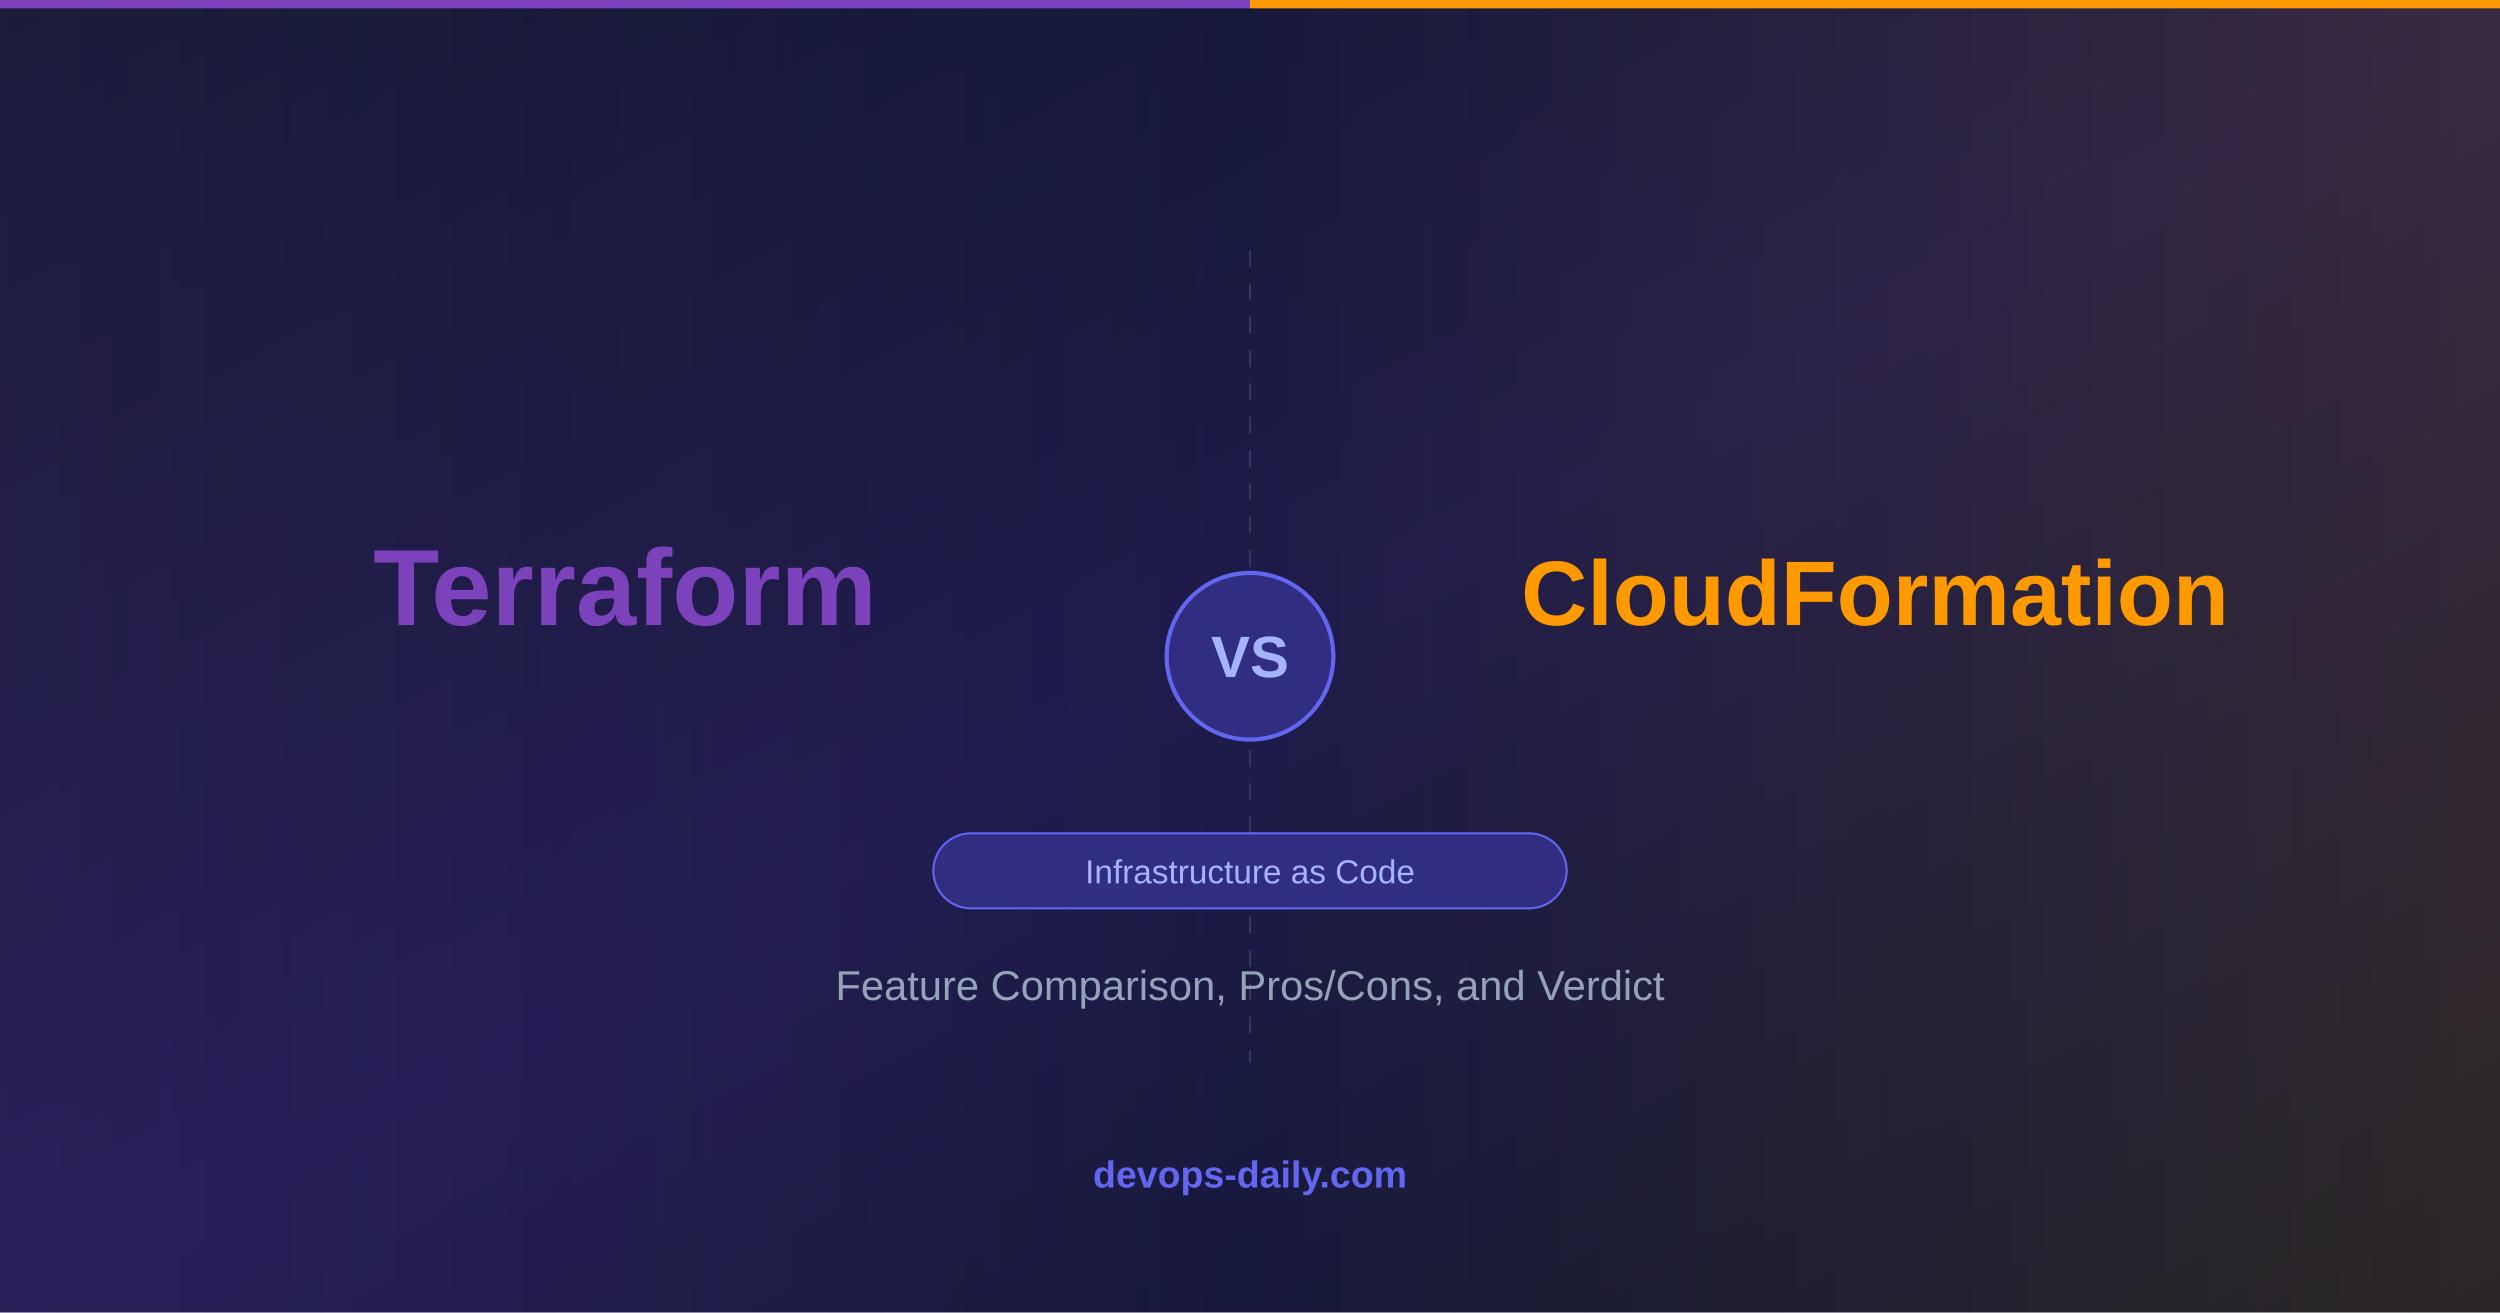
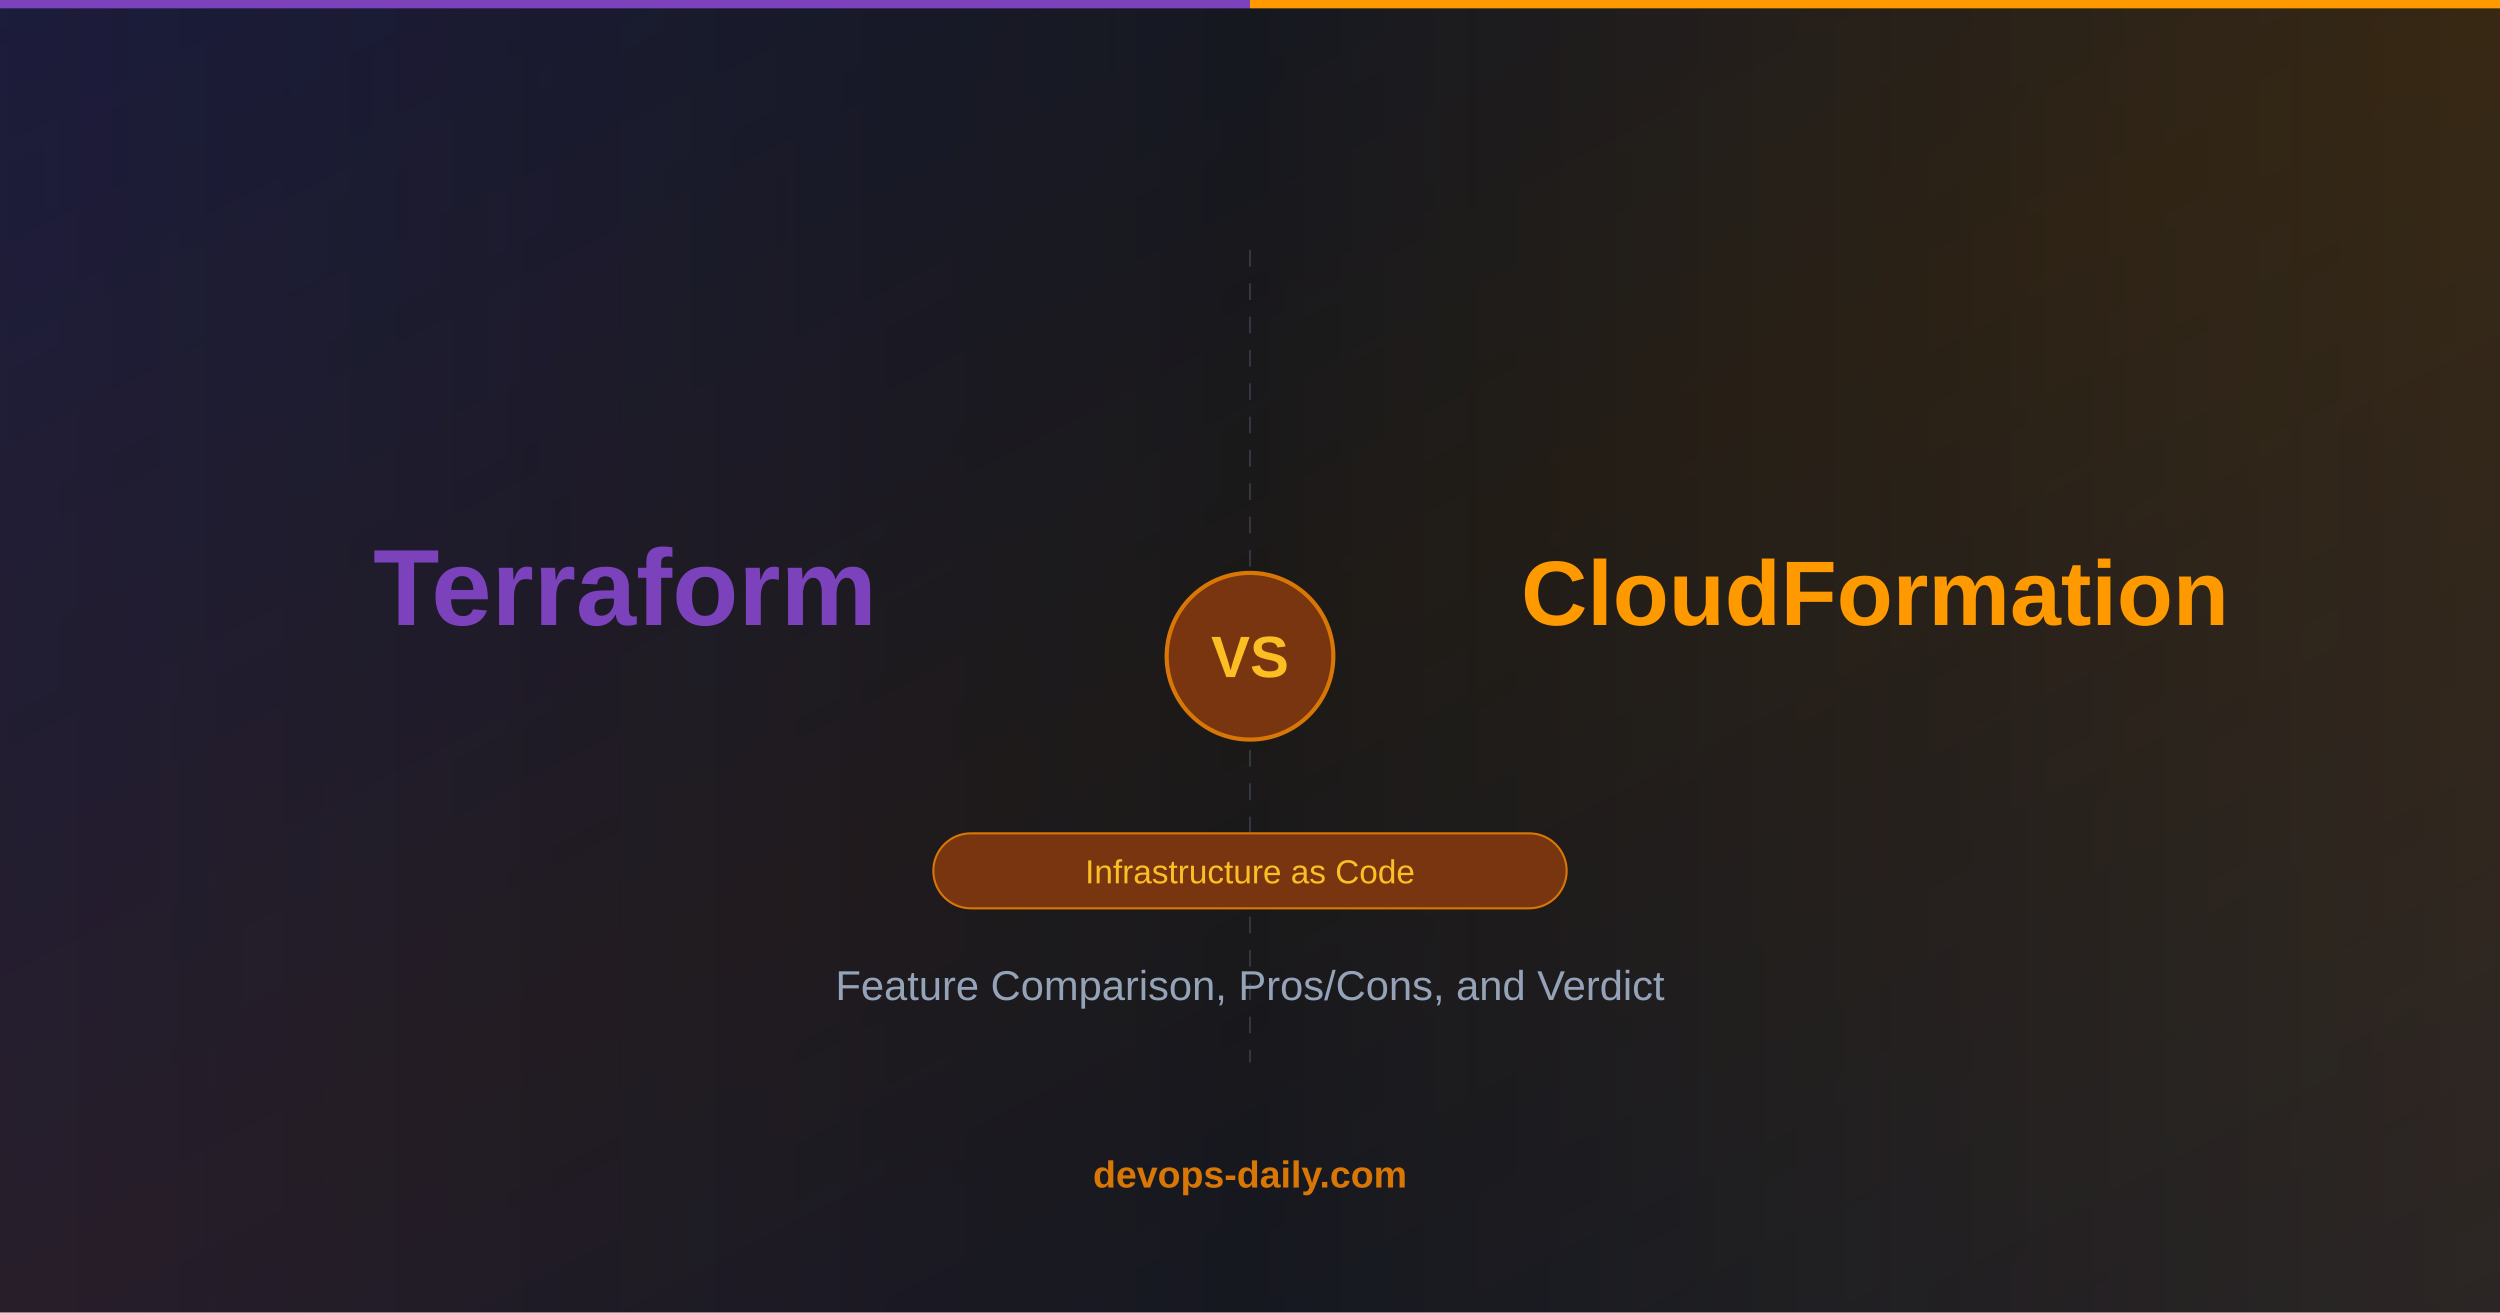
<svg xmlns="http://www.w3.org/2000/svg" width="1200" height="630">
  <defs>
    <linearGradient id="bg" x1="0%" y1="0%" x2="100%" y2="100%">
      <stop offset="0%" style="stop-color:#0f172a;stop-opacity:1" />
-       <stop offset="50%" style="stop-color:#1e1b4b;stop-opacity:1" />
+       <stop offset="50%" style="stop-color:#1c1917;stop-opacity:1" />
      <stop offset="100%" style="stop-color:#0f172a;stop-opacity:1" />
    </linearGradient>
    <linearGradient id="toolAGrad" x1="0%" y1="0%" x2="100%" y2="0%">
      <stop offset="0%" style="stop-color:#7B42BC;stop-opacity:0.3" />
      <stop offset="100%" style="stop-color:#7B42BC;stop-opacity:0" />
    </linearGradient>
    <linearGradient id="toolBGrad" x1="100%" y1="0%" x2="0%" y2="0%">
      <stop offset="0%" style="stop-color:#FF9900;stop-opacity:0.3" />
      <stop offset="100%" style="stop-color:#FF9900;stop-opacity:0" />
    </linearGradient>
  </defs>
  <rect width="1200" height="630" fill="url(#bg)" />
  <rect x="0" y="0" width="600" height="630" fill="url(#toolAGrad)" opacity="0.4" />
  <rect x="600" y="0" width="600" height="630" fill="url(#toolBGrad)" opacity="0.4" />
  <line x1="600" y1="120" x2="600" y2="510" stroke="#4b5563" stroke-width="1" stroke-dasharray="8,8" opacity="0.5" />
-   <circle cx="600" cy="315" r="40" fill="#312e81" stroke="#6366f1" stroke-width="2" />
-   <text x="600" y="325" font-family="Arial, Helvetica, sans-serif" font-size="28" font-weight="bold" fill="#a5b4fc" text-anchor="middle">VS</text>
+   <circle cx="600" cy="315" r="40" fill="#78350f" stroke="#d97706" stroke-width="2" />
+   <text x="600" y="325" font-family="Arial, Helvetica, sans-serif" font-size="28" font-weight="bold" fill="#fbbf24" text-anchor="middle">VS</text>
  <text x="300" y="300" font-family="Arial, Helvetica, sans-serif" font-size="52" font-weight="bold" fill="#7B42BC" text-anchor="middle">Terraform</text>
  <text x="900" y="300" font-family="Arial, Helvetica, sans-serif" font-size="44" font-weight="bold" fill="#FF9900" text-anchor="middle">CloudFormation</text>
-   <rect x="448" y="400" width="304" height="36" rx="18" fill="#312e81" stroke="#6366f1" stroke-width="1" />
-   <text x="600" y="424" font-family="Arial, Helvetica, sans-serif" font-size="16" fill="#a5b4fc" text-anchor="middle">Infrastructure as Code</text>
+   <rect x="448" y="400" width="304" height="36" rx="18" fill="#78350f" stroke="#d97706" stroke-width="1" />
+   <text x="600" y="424" font-family="Arial, Helvetica, sans-serif" font-size="16" fill="#fbbf24" text-anchor="middle">Infrastructure as Code</text>
  <text x="600" y="480" font-family="Arial, Helvetica, sans-serif" font-size="20" fill="#94a3b8" text-anchor="middle">Feature Comparison, Pros/Cons, and Verdict</text>
-   <text x="600" y="570" font-family="Arial, Helvetica, sans-serif" font-size="18" font-weight="bold" fill="#6366f1" text-anchor="middle">devops-daily.com</text>
+   <text x="600" y="570" font-family="Arial, Helvetica, sans-serif" font-size="18" font-weight="bold" fill="#d97706" text-anchor="middle">devops-daily.com</text>
  <rect x="0" y="0" width="600" height="4" fill="#7B42BC" />
  <rect x="600" y="0" width="600" height="4" fill="#FF9900" />
</svg>
